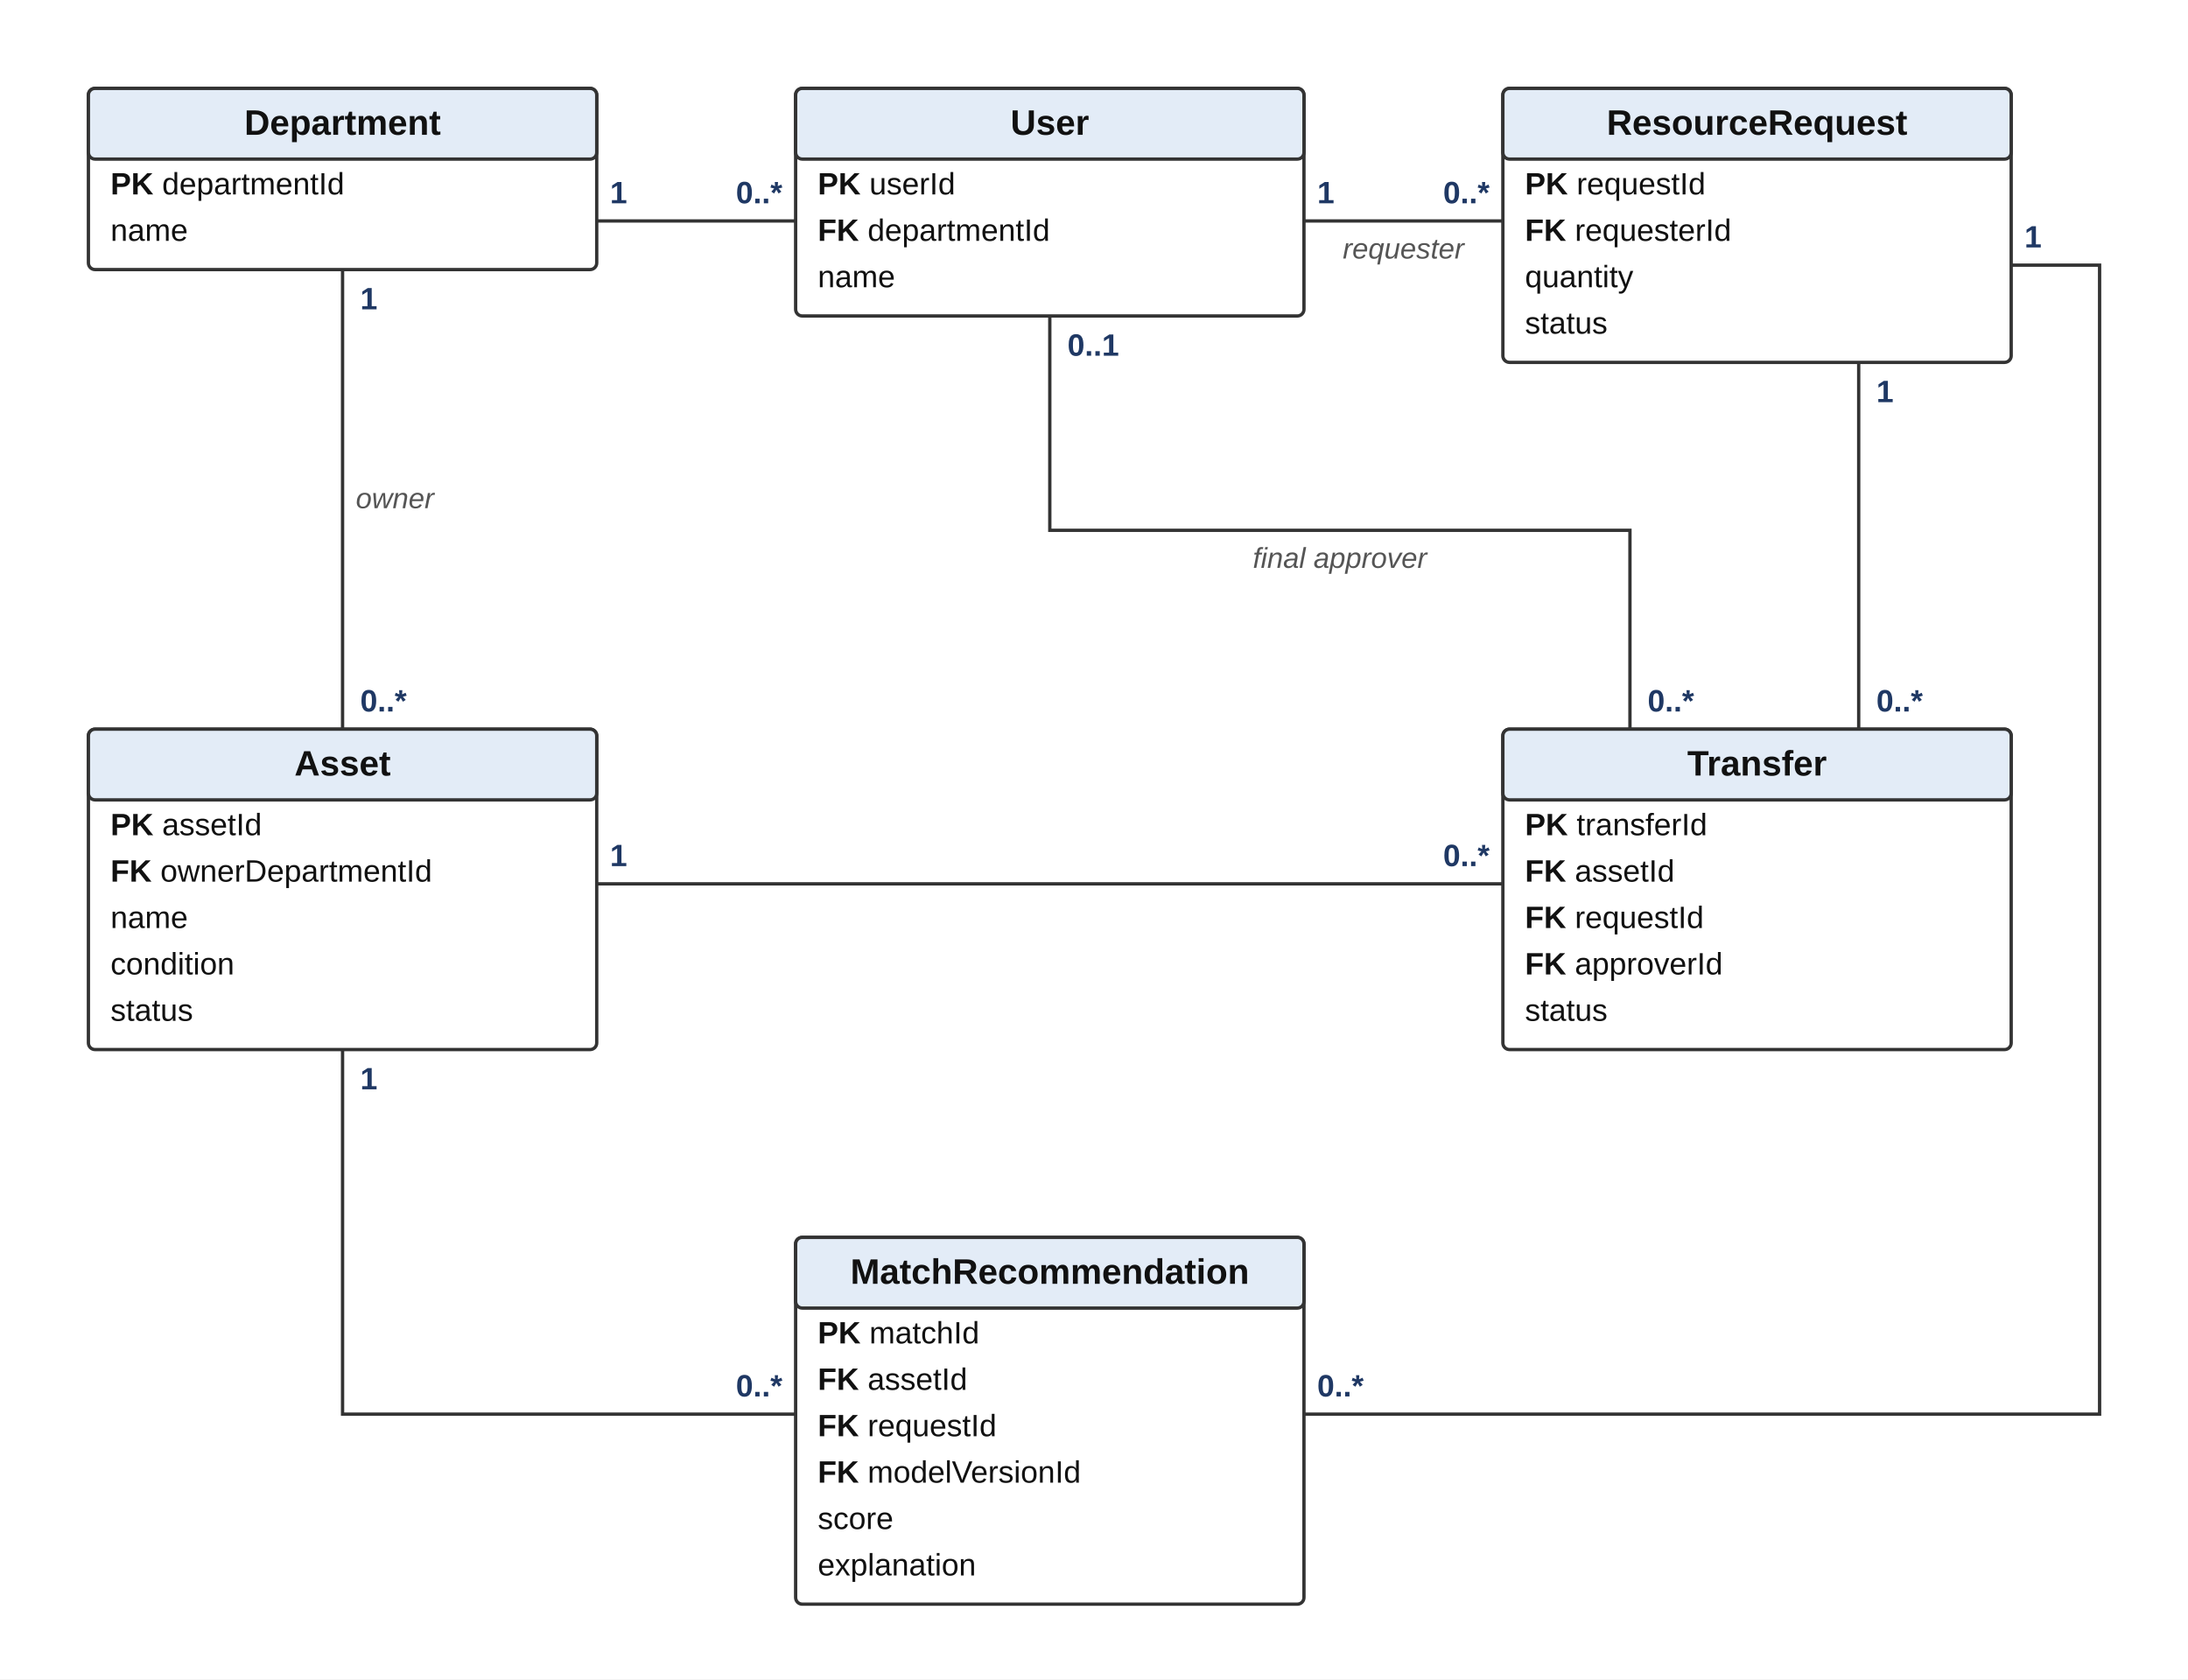
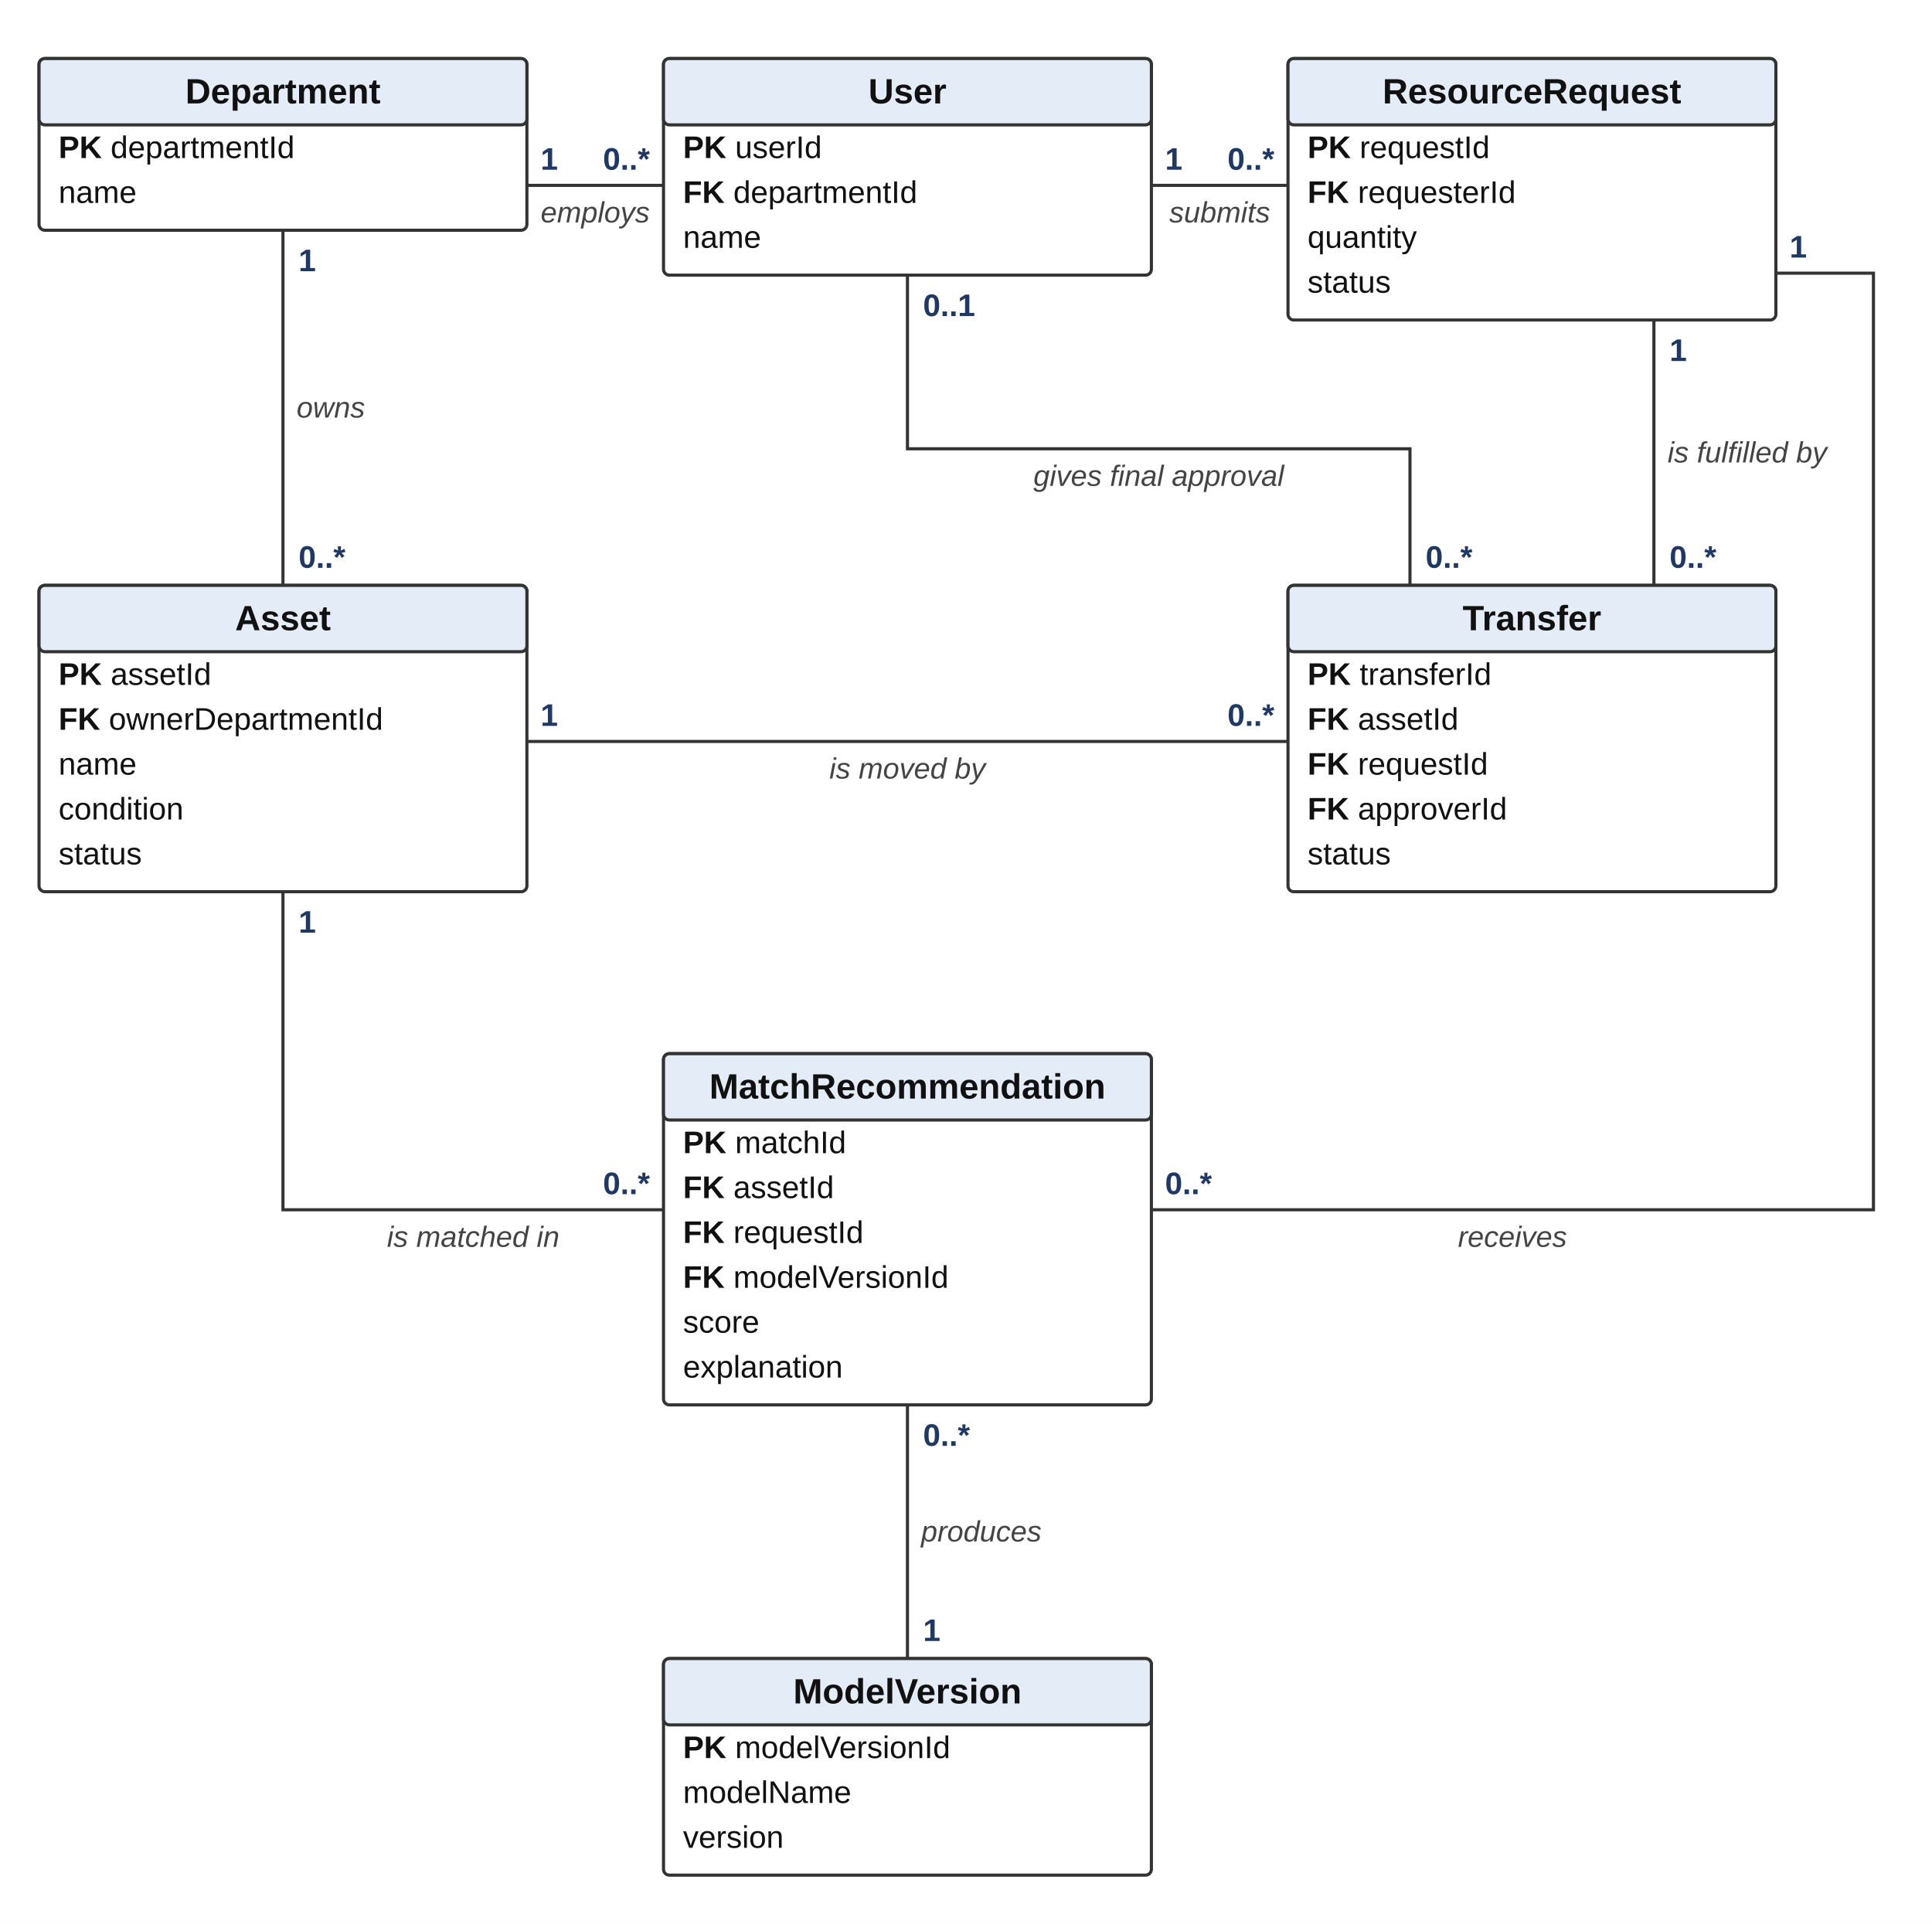
- <svg xmlns="http://www.w3.org/2000/svg" width="990" height="760" viewBox="0 0 990 760">
+ <svg xmlns="http://www.w3.org/2000/svg" width="990" height="986" viewBox="0 0 990 986">
  <rect width="100%" height="100%" fill="#fff" />
-   <polyline points="270,100 360,100" fill="none" stroke="#333" stroke-width="1.5" />
-   <text x="276" y="92" text-anchor="start" font-family="Segoe UI, Arial, sans-serif" font-size="14" font-weight="600" fill="#1F3864">1</text>
-   <text x="354" y="92" text-anchor="end" font-family="Segoe UI, Arial, sans-serif" font-size="14" font-weight="600" fill="#1F3864">0..*</text>
-   <polyline points="590,100 680,100" fill="none" stroke="#333" stroke-width="1.5" />
-   <text x="596" y="92" text-anchor="start" font-family="Segoe UI, Arial, sans-serif" font-size="14" font-weight="600" fill="#1F3864">1</text>
-   <text x="674" y="92" text-anchor="end" font-family="Segoe UI, Arial, sans-serif" font-size="14" font-weight="600" fill="#1F3864">0..*</text>
-   <text x="635" y="117" text-anchor="middle" font-family="Segoe UI, Arial, sans-serif" font-size="13" font-style="italic" fill="#555">requester</text>
-   <polyline points="155,122 155,330" fill="none" stroke="#333" stroke-width="1.5" />
-   <text x="163" y="140" text-anchor="start" font-family="Segoe UI, Arial, sans-serif" font-size="14" font-weight="600" fill="#1F3864">1</text>
-   <text x="163" y="322" text-anchor="start" font-family="Segoe UI, Arial, sans-serif" font-size="14" font-weight="600" fill="#1F3864">0..*</text>
-   <text x="161" y="230" text-anchor="start" font-family="Segoe UI, Arial, sans-serif" font-size="13" font-style="italic" fill="#555">owner</text>
-   <polyline points="841,164 841,330" fill="none" stroke="#333" stroke-width="1.5" />
-   <text x="849" y="182" text-anchor="start" font-family="Segoe UI, Arial, sans-serif" font-size="14" font-weight="600" fill="#1F3864">1</text>
-   <text x="849" y="322" text-anchor="start" font-family="Segoe UI, Arial, sans-serif" font-size="14" font-weight="600" fill="#1F3864">0..*</text>
-   <polyline points="475,143 475,240 737.5,240 737.5,330" fill="none" stroke="#333" stroke-width="1.5" />
-   <text x="483" y="161" text-anchor="start" font-family="Segoe UI, Arial, sans-serif" font-size="14" font-weight="600" fill="#1F3864">0..1</text>
-   <text x="745.5" y="322" text-anchor="start" font-family="Segoe UI, Arial, sans-serif" font-size="14" font-weight="600" fill="#1F3864">0..*</text>
-   <text x="606.25" y="257" text-anchor="middle" font-family="Segoe UI, Arial, sans-serif" font-size="13" font-style="italic" fill="#555">final approver</text>
-   <polyline points="270,400 680,400" fill="none" stroke="#333" stroke-width="1.5" />
-   <text x="276" y="392" text-anchor="start" font-family="Segoe UI, Arial, sans-serif" font-size="14" font-weight="600" fill="#1F3864">1</text>
-   <text x="674" y="392" text-anchor="end" font-family="Segoe UI, Arial, sans-serif" font-size="14" font-weight="600" fill="#1F3864">0..*</text>
-   <polyline points="155,475 155,640 360,640" fill="none" stroke="#333" stroke-width="1.5" />
-   <text x="163" y="493" text-anchor="start" font-family="Segoe UI, Arial, sans-serif" font-size="14" font-weight="600" fill="#1F3864">1</text>
-   <text x="354" y="632" text-anchor="end" font-family="Segoe UI, Arial, sans-serif" font-size="14" font-weight="600" fill="#1F3864">0..*</text>
-   <polyline points="590,640 950,640 950,120 910,120" fill="none" stroke="#333" stroke-width="1.5" />
-   <text x="596" y="632" text-anchor="start" font-family="Segoe UI, Arial, sans-serif" font-size="14" font-weight="600" fill="#1F3864">0..*</text>
-   <text x="916" y="112" text-anchor="start" font-family="Segoe UI, Arial, sans-serif" font-size="14" font-weight="600" fill="#1F3864">1</text>
-   <g>
-     <rect x="40" y="40" width="230" height="82" rx="3" fill="#fff" stroke="#333" stroke-width="1.5" />
-     <rect x="40" y="40" width="230" height="32" rx="3" fill="#e3ecf7" stroke="#333" stroke-width="1.5" />
-     <text x="155" y="61" text-anchor="middle" font-family="Segoe UI, Arial, sans-serif" font-size="16" font-weight="700" fill="#111">Department</text>
-     <text x="50" y="88" font-family="Segoe UI, Arial, sans-serif" font-size="14" fill="#111">
-       <tspan font-weight="700">PK</tspan> departmentId</text>
-     <text x="50" y="109" font-family="Segoe UI, Arial, sans-serif" font-size="14" fill="#111">name</text>
-   </g>
-   <g>
-     <rect x="360" y="40" width="230" height="103" rx="3" fill="#fff" stroke="#333" stroke-width="1.5" />
-     <rect x="360" y="40" width="230" height="32" rx="3" fill="#e3ecf7" stroke="#333" stroke-width="1.5" />
-     <text x="475" y="61" text-anchor="middle" font-family="Segoe UI, Arial, sans-serif" font-size="16" font-weight="700" fill="#111">User</text>
-     <text x="370" y="88" font-family="Segoe UI, Arial, sans-serif" font-size="14" fill="#111">
-       <tspan font-weight="700">PK</tspan> userId</text>
-     <text x="370" y="109" font-family="Segoe UI, Arial, sans-serif" font-size="14" fill="#111">
-       <tspan font-weight="700">FK</tspan> departmentId</text>
-     <text x="370" y="130" font-family="Segoe UI, Arial, sans-serif" font-size="14" fill="#111">name</text>
-   </g>
-   <g>
-     <rect x="680" y="40" width="230" height="124" rx="3" fill="#fff" stroke="#333" stroke-width="1.5" />
-     <rect x="680" y="40" width="230" height="32" rx="3" fill="#e3ecf7" stroke="#333" stroke-width="1.5" />
-     <text x="795" y="61" text-anchor="middle" font-family="Segoe UI, Arial, sans-serif" font-size="16" font-weight="700" fill="#111">ResourceRequest</text>
-     <text x="690" y="88" font-family="Segoe UI, Arial, sans-serif" font-size="14" fill="#111">
-       <tspan font-weight="700">PK</tspan> requestId</text>
-     <text x="690" y="109" font-family="Segoe UI, Arial, sans-serif" font-size="14" fill="#111">
-       <tspan font-weight="700">FK</tspan> requesterId</text>
-     <text x="690" y="130" font-family="Segoe UI, Arial, sans-serif" font-size="14" fill="#111">quantity</text>
-     <text x="690" y="151" font-family="Segoe UI, Arial, sans-serif" font-size="14" fill="#111">status</text>
-   </g>
-   <g>
-     <rect x="40" y="330" width="230" height="145" rx="3" fill="#fff" stroke="#333" stroke-width="1.5" />
-     <rect x="40" y="330" width="230" height="32" rx="3" fill="#e3ecf7" stroke="#333" stroke-width="1.5" />
-     <text x="155" y="351" text-anchor="middle" font-family="Segoe UI, Arial, sans-serif" font-size="16" font-weight="700" fill="#111">Asset</text>
-     <text x="50" y="378" font-family="Segoe UI, Arial, sans-serif" font-size="14" fill="#111">
-       <tspan font-weight="700">PK</tspan> assetId</text>
-     <text x="50" y="399" font-family="Segoe UI, Arial, sans-serif" font-size="14" fill="#111">
-       <tspan font-weight="700">FK</tspan> ownerDepartmentId</text>
-     <text x="50" y="420" font-family="Segoe UI, Arial, sans-serif" font-size="14" fill="#111">name</text>
-     <text x="50" y="441" font-family="Segoe UI, Arial, sans-serif" font-size="14" fill="#111">condition</text>
-     <text x="50" y="462" font-family="Segoe UI, Arial, sans-serif" font-size="14" fill="#111">status</text>
-   </g>
-   <g>
-     <rect x="680" y="330" width="230" height="145" rx="3" fill="#fff" stroke="#333" stroke-width="1.5" />
-     <rect x="680" y="330" width="230" height="32" rx="3" fill="#e3ecf7" stroke="#333" stroke-width="1.5" />
-     <text x="795" y="351" text-anchor="middle" font-family="Segoe UI, Arial, sans-serif" font-size="16" font-weight="700" fill="#111">Transfer</text>
-     <text x="690" y="378" font-family="Segoe UI, Arial, sans-serif" font-size="14" fill="#111">
-       <tspan font-weight="700">PK</tspan> transferId</text>
-     <text x="690" y="399" font-family="Segoe UI, Arial, sans-serif" font-size="14" fill="#111">
-       <tspan font-weight="700">FK</tspan> assetId</text>
-     <text x="690" y="420" font-family="Segoe UI, Arial, sans-serif" font-size="14" fill="#111">
-       <tspan font-weight="700">FK</tspan> requestId</text>
-     <text x="690" y="441" font-family="Segoe UI, Arial, sans-serif" font-size="14" fill="#111">
-       <tspan font-weight="700">FK</tspan> approverId</text>
-     <text x="690" y="462" font-family="Segoe UI, Arial, sans-serif" font-size="14" fill="#111">status</text>
-   </g>
-   <g>
-     <rect x="360" y="560" width="230" height="166" rx="3" fill="#fff" stroke="#333" stroke-width="1.5" />
-     <rect x="360" y="560" width="230" height="32" rx="3" fill="#e3ecf7" stroke="#333" stroke-width="1.5" />
-     <text x="475" y="581" text-anchor="middle" font-family="Segoe UI, Arial, sans-serif" font-size="16" font-weight="700" fill="#111">MatchRecommendation</text>
-     <text x="370" y="608" font-family="Segoe UI, Arial, sans-serif" font-size="14" fill="#111">
-       <tspan font-weight="700">PK</tspan> matchId</text>
-     <text x="370" y="629" font-family="Segoe UI, Arial, sans-serif" font-size="14" fill="#111">
-       <tspan font-weight="700">FK</tspan> assetId</text>
-     <text x="370" y="650" font-family="Segoe UI, Arial, sans-serif" font-size="14" fill="#111">
-       <tspan font-weight="700">FK</tspan> requestId</text>
-     <text x="370" y="671" font-family="Segoe UI, Arial, sans-serif" font-size="14" fill="#111">
-       <tspan font-weight="700">FK</tspan> modelVersionId</text>
-     <text x="370" y="692" font-family="Segoe UI, Arial, sans-serif" font-size="14" fill="#111">score</text>
-     <text x="370" y="713" font-family="Segoe UI, Arial, sans-serif" font-size="14" fill="#111">explanation</text>
-   </g>
+   <polyline points="270,95 340,95" fill="none" stroke="#333" stroke-width="1.6" />
+   <text x="277" y="87" text-anchor="start" font-family="Segoe UI, Arial, sans-serif" font-size="16" font-weight="700" fill="#1F3864">1</text>
+   <text x="333" y="87" text-anchor="end" font-family="Segoe UI, Arial, sans-serif" font-size="16" font-weight="700" fill="#1F3864">0..*</text>
+   <text x="305" y="114" text-anchor="middle" font-family="Segoe UI, Arial, sans-serif" font-size="15" font-style="italic" fill="#444">employs</text>
+   <polyline points="590,95 660,95" fill="none" stroke="#333" stroke-width="1.6" />
+   <text x="597" y="87" text-anchor="start" font-family="Segoe UI, Arial, sans-serif" font-size="16" font-weight="700" fill="#1F3864">1</text>
+   <text x="653" y="87" text-anchor="end" font-family="Segoe UI, Arial, sans-serif" font-size="16" font-weight="700" fill="#1F3864">0..*</text>
+   <text x="625" y="114" text-anchor="middle" font-family="Segoe UI, Arial, sans-serif" font-size="15" font-style="italic" fill="#444">submits</text>
+   <polyline points="145,118 145,300" fill="none" stroke="#333" stroke-width="1.6" />
+   <text x="153" y="139" text-anchor="start" font-family="Segoe UI, Arial, sans-serif" font-size="16" font-weight="700" fill="#1F3864">1</text>
+   <text x="153" y="291" text-anchor="start" font-family="Segoe UI, Arial, sans-serif" font-size="16" font-weight="700" fill="#1F3864">0..*</text>
+   <text x="152" y="214" text-anchor="start" font-family="Segoe UI, Arial, sans-serif" font-size="15" font-style="italic" fill="#444">owns</text>
+   <polyline points="847.5,164 847.5,300" fill="none" stroke="#333" stroke-width="1.6" />
+   <text x="855.5" y="185" text-anchor="start" font-family="Segoe UI, Arial, sans-serif" font-size="16" font-weight="700" fill="#1F3864">1</text>
+   <text x="855.5" y="291" text-anchor="start" font-family="Segoe UI, Arial, sans-serif" font-size="16" font-weight="700" fill="#1F3864">0..*</text>
+   <text x="854.5" y="237" text-anchor="start" font-family="Segoe UI, Arial, sans-serif" font-size="15" font-style="italic" fill="#444">is fulfilled by</text>
+   <polyline points="465,141 465,230 722.5,230 722.5,300" fill="none" stroke="#333" stroke-width="1.6" />
+   <text x="473" y="162" text-anchor="start" font-family="Segoe UI, Arial, sans-serif" font-size="16" font-weight="700" fill="#1F3864">0..1</text>
+   <text x="730.5" y="291" text-anchor="start" font-family="Segoe UI, Arial, sans-serif" font-size="16" font-weight="700" fill="#1F3864">0..*</text>
+   <text x="593.75" y="249" text-anchor="middle" font-family="Segoe UI, Arial, sans-serif" font-size="15" font-style="italic" fill="#444">gives final approval</text>
+   <polyline points="270,380 660,380" fill="none" stroke="#333" stroke-width="1.6" />
+   <text x="277" y="372" text-anchor="start" font-family="Segoe UI, Arial, sans-serif" font-size="16" font-weight="700" fill="#1F3864">1</text>
+   <text x="653" y="372" text-anchor="end" font-family="Segoe UI, Arial, sans-serif" font-size="16" font-weight="700" fill="#1F3864">0..*</text>
+   <text x="465" y="399" text-anchor="middle" font-family="Segoe UI, Arial, sans-serif" font-size="15" font-style="italic" fill="#444">is moved by</text>
+   <polyline points="145,457 145,620 340,620" fill="none" stroke="#333" stroke-width="1.6" />
+   <text x="153" y="478" text-anchor="start" font-family="Segoe UI, Arial, sans-serif" font-size="16" font-weight="700" fill="#1F3864">1</text>
+   <text x="333" y="612" text-anchor="end" font-family="Segoe UI, Arial, sans-serif" font-size="16" font-weight="700" fill="#1F3864">0..*</text>
+   <text x="242.5" y="639" text-anchor="middle" font-family="Segoe UI, Arial, sans-serif" font-size="15" font-style="italic" fill="#444">is matched in</text>
+   <polyline points="590,620 960,620 960,140 910,140" fill="none" stroke="#333" stroke-width="1.6" />
+   <text x="597" y="612" text-anchor="start" font-family="Segoe UI, Arial, sans-serif" font-size="16" font-weight="700" fill="#1F3864">0..*</text>
+   <text x="917" y="132" text-anchor="start" font-family="Segoe UI, Arial, sans-serif" font-size="16" font-weight="700" fill="#1F3864">1</text>
+   <text x="775" y="639" text-anchor="middle" font-family="Segoe UI, Arial, sans-serif" font-size="15" font-style="italic" fill="#444">receives</text>
+   <polyline points="465,850 465,720" fill="none" stroke="#333" stroke-width="1.6" />
+   <text x="473" y="841" text-anchor="start" font-family="Segoe UI, Arial, sans-serif" font-size="16" font-weight="700" fill="#1F3864">1</text>
+   <text x="473" y="741" text-anchor="start" font-family="Segoe UI, Arial, sans-serif" font-size="16" font-weight="700" fill="#1F3864">0..*</text>
+   <text x="472" y="790" text-anchor="start" font-family="Segoe UI, Arial, sans-serif" font-size="15" font-style="italic" fill="#444">produces</text>
+   <rect x="20" y="30" width="250" height="88" rx="3" fill="#fff" stroke="#333" stroke-width="1.6" />
+   <rect x="20" y="30" width="250" height="34" rx="3" fill="#e3ecf7" stroke="#333" stroke-width="1.6" />
+   <text x="145" y="53" text-anchor="middle" font-family="Segoe UI, Arial, sans-serif" font-size="18" font-weight="700" fill="#111">Department</text>
+   <text x="30" y="81" font-family="Segoe UI, Arial, sans-serif" font-size="16" fill="#111">
+     <tspan font-weight="700">PK</tspan> departmentId</text>
+   <text x="30" y="104" font-family="Segoe UI, Arial, sans-serif" font-size="16" fill="#111">name</text>
+   <rect x="340" y="30" width="250" height="111" rx="3" fill="#fff" stroke="#333" stroke-width="1.6" />
+   <rect x="340" y="30" width="250" height="34" rx="3" fill="#e3ecf7" stroke="#333" stroke-width="1.6" />
+   <text x="465" y="53" text-anchor="middle" font-family="Segoe UI, Arial, sans-serif" font-size="18" font-weight="700" fill="#111">User</text>
+   <text x="350" y="81" font-family="Segoe UI, Arial, sans-serif" font-size="16" fill="#111">
+     <tspan font-weight="700">PK</tspan> userId</text>
+   <text x="350" y="104" font-family="Segoe UI, Arial, sans-serif" font-size="16" fill="#111">
+     <tspan font-weight="700">FK</tspan> departmentId</text>
+   <text x="350" y="127" font-family="Segoe UI, Arial, sans-serif" font-size="16" fill="#111">name</text>
+   <rect x="660" y="30" width="250" height="134" rx="3" fill="#fff" stroke="#333" stroke-width="1.6" />
+   <rect x="660" y="30" width="250" height="34" rx="3" fill="#e3ecf7" stroke="#333" stroke-width="1.6" />
+   <text x="785" y="53" text-anchor="middle" font-family="Segoe UI, Arial, sans-serif" font-size="18" font-weight="700" fill="#111">ResourceRequest</text>
+   <text x="670" y="81" font-family="Segoe UI, Arial, sans-serif" font-size="16" fill="#111">
+     <tspan font-weight="700">PK</tspan> requestId</text>
+   <text x="670" y="104" font-family="Segoe UI, Arial, sans-serif" font-size="16" fill="#111">
+     <tspan font-weight="700">FK</tspan> requesterId</text>
+   <text x="670" y="127" font-family="Segoe UI, Arial, sans-serif" font-size="16" fill="#111">quantity</text>
+   <text x="670" y="150" font-family="Segoe UI, Arial, sans-serif" font-size="16" fill="#111">status</text>
+   <rect x="20" y="300" width="250" height="157" rx="3" fill="#fff" stroke="#333" stroke-width="1.6" />
+   <rect x="20" y="300" width="250" height="34" rx="3" fill="#e3ecf7" stroke="#333" stroke-width="1.6" />
+   <text x="145" y="323" text-anchor="middle" font-family="Segoe UI, Arial, sans-serif" font-size="18" font-weight="700" fill="#111">Asset</text>
+   <text x="30" y="351" font-family="Segoe UI, Arial, sans-serif" font-size="16" fill="#111">
+     <tspan font-weight="700">PK</tspan> assetId</text>
+   <text x="30" y="374" font-family="Segoe UI, Arial, sans-serif" font-size="16" fill="#111">
+     <tspan font-weight="700">FK</tspan> ownerDepartmentId</text>
+   <text x="30" y="397" font-family="Segoe UI, Arial, sans-serif" font-size="16" fill="#111">name</text>
+   <text x="30" y="420" font-family="Segoe UI, Arial, sans-serif" font-size="16" fill="#111">condition</text>
+   <text x="30" y="443" font-family="Segoe UI, Arial, sans-serif" font-size="16" fill="#111">status</text>
+   <rect x="660" y="300" width="250" height="157" rx="3" fill="#fff" stroke="#333" stroke-width="1.6" />
+   <rect x="660" y="300" width="250" height="34" rx="3" fill="#e3ecf7" stroke="#333" stroke-width="1.6" />
+   <text x="785" y="323" text-anchor="middle" font-family="Segoe UI, Arial, sans-serif" font-size="18" font-weight="700" fill="#111">Transfer</text>
+   <text x="670" y="351" font-family="Segoe UI, Arial, sans-serif" font-size="16" fill="#111">
+     <tspan font-weight="700">PK</tspan> transferId</text>
+   <text x="670" y="374" font-family="Segoe UI, Arial, sans-serif" font-size="16" fill="#111">
+     <tspan font-weight="700">FK</tspan> assetId</text>
+   <text x="670" y="397" font-family="Segoe UI, Arial, sans-serif" font-size="16" fill="#111">
+     <tspan font-weight="700">FK</tspan> requestId</text>
+   <text x="670" y="420" font-family="Segoe UI, Arial, sans-serif" font-size="16" fill="#111">
+     <tspan font-weight="700">FK</tspan> approverId</text>
+   <text x="670" y="443" font-family="Segoe UI, Arial, sans-serif" font-size="16" fill="#111">status</text>
+   <rect x="340" y="540" width="250" height="180" rx="3" fill="#fff" stroke="#333" stroke-width="1.6" />
+   <rect x="340" y="540" width="250" height="34" rx="3" fill="#e3ecf7" stroke="#333" stroke-width="1.6" />
+   <text x="465" y="563" text-anchor="middle" font-family="Segoe UI, Arial, sans-serif" font-size="18" font-weight="700" fill="#111">MatchRecommendation</text>
+   <text x="350" y="591" font-family="Segoe UI, Arial, sans-serif" font-size="16" fill="#111">
+     <tspan font-weight="700">PK</tspan> matchId</text>
+   <text x="350" y="614" font-family="Segoe UI, Arial, sans-serif" font-size="16" fill="#111">
+     <tspan font-weight="700">FK</tspan> assetId</text>
+   <text x="350" y="637" font-family="Segoe UI, Arial, sans-serif" font-size="16" fill="#111">
+     <tspan font-weight="700">FK</tspan> requestId</text>
+   <text x="350" y="660" font-family="Segoe UI, Arial, sans-serif" font-size="16" fill="#111">
+     <tspan font-weight="700">FK</tspan> modelVersionId</text>
+   <text x="350" y="683" font-family="Segoe UI, Arial, sans-serif" font-size="16" fill="#111">score</text>
+   <text x="350" y="706" font-family="Segoe UI, Arial, sans-serif" font-size="16" fill="#111">explanation</text>
+   <rect x="340" y="850" width="250" height="111" rx="3" fill="#fff" stroke="#333" stroke-width="1.6" />
+   <rect x="340" y="850" width="250" height="34" rx="3" fill="#e3ecf7" stroke="#333" stroke-width="1.6" />
+   <text x="465" y="873" text-anchor="middle" font-family="Segoe UI, Arial, sans-serif" font-size="18" font-weight="700" fill="#111">ModelVersion</text>
+   <text x="350" y="901" font-family="Segoe UI, Arial, sans-serif" font-size="16" fill="#111">
+     <tspan font-weight="700">PK</tspan> modelVersionId</text>
+   <text x="350" y="924" font-family="Segoe UI, Arial, sans-serif" font-size="16" fill="#111">modelName</text>
+   <text x="350" y="947" font-family="Segoe UI, Arial, sans-serif" font-size="16" fill="#111">version</text>
</svg>
